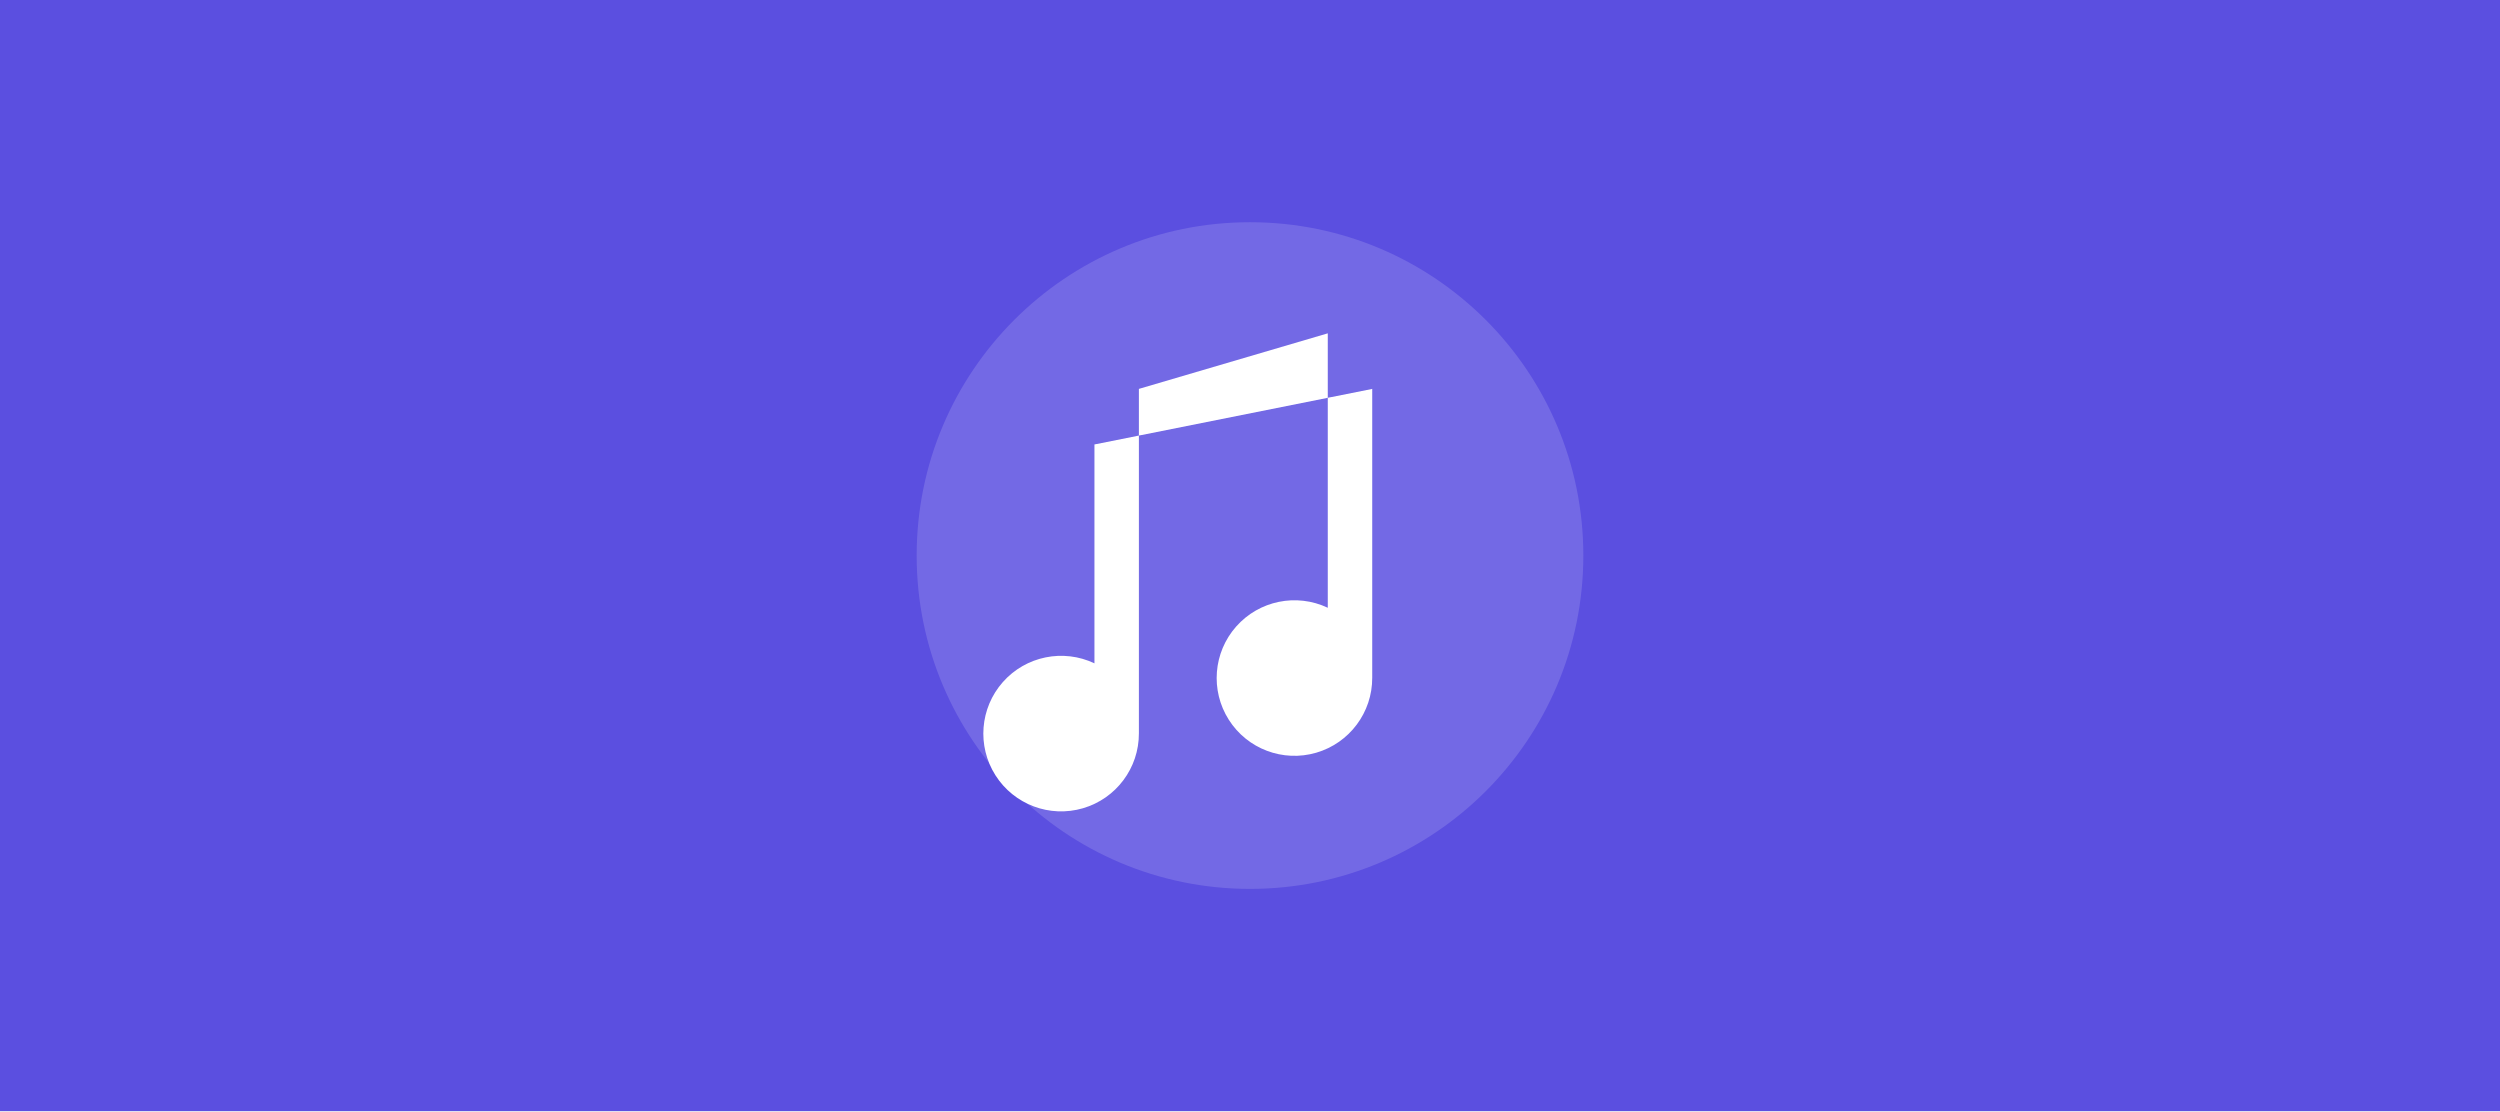
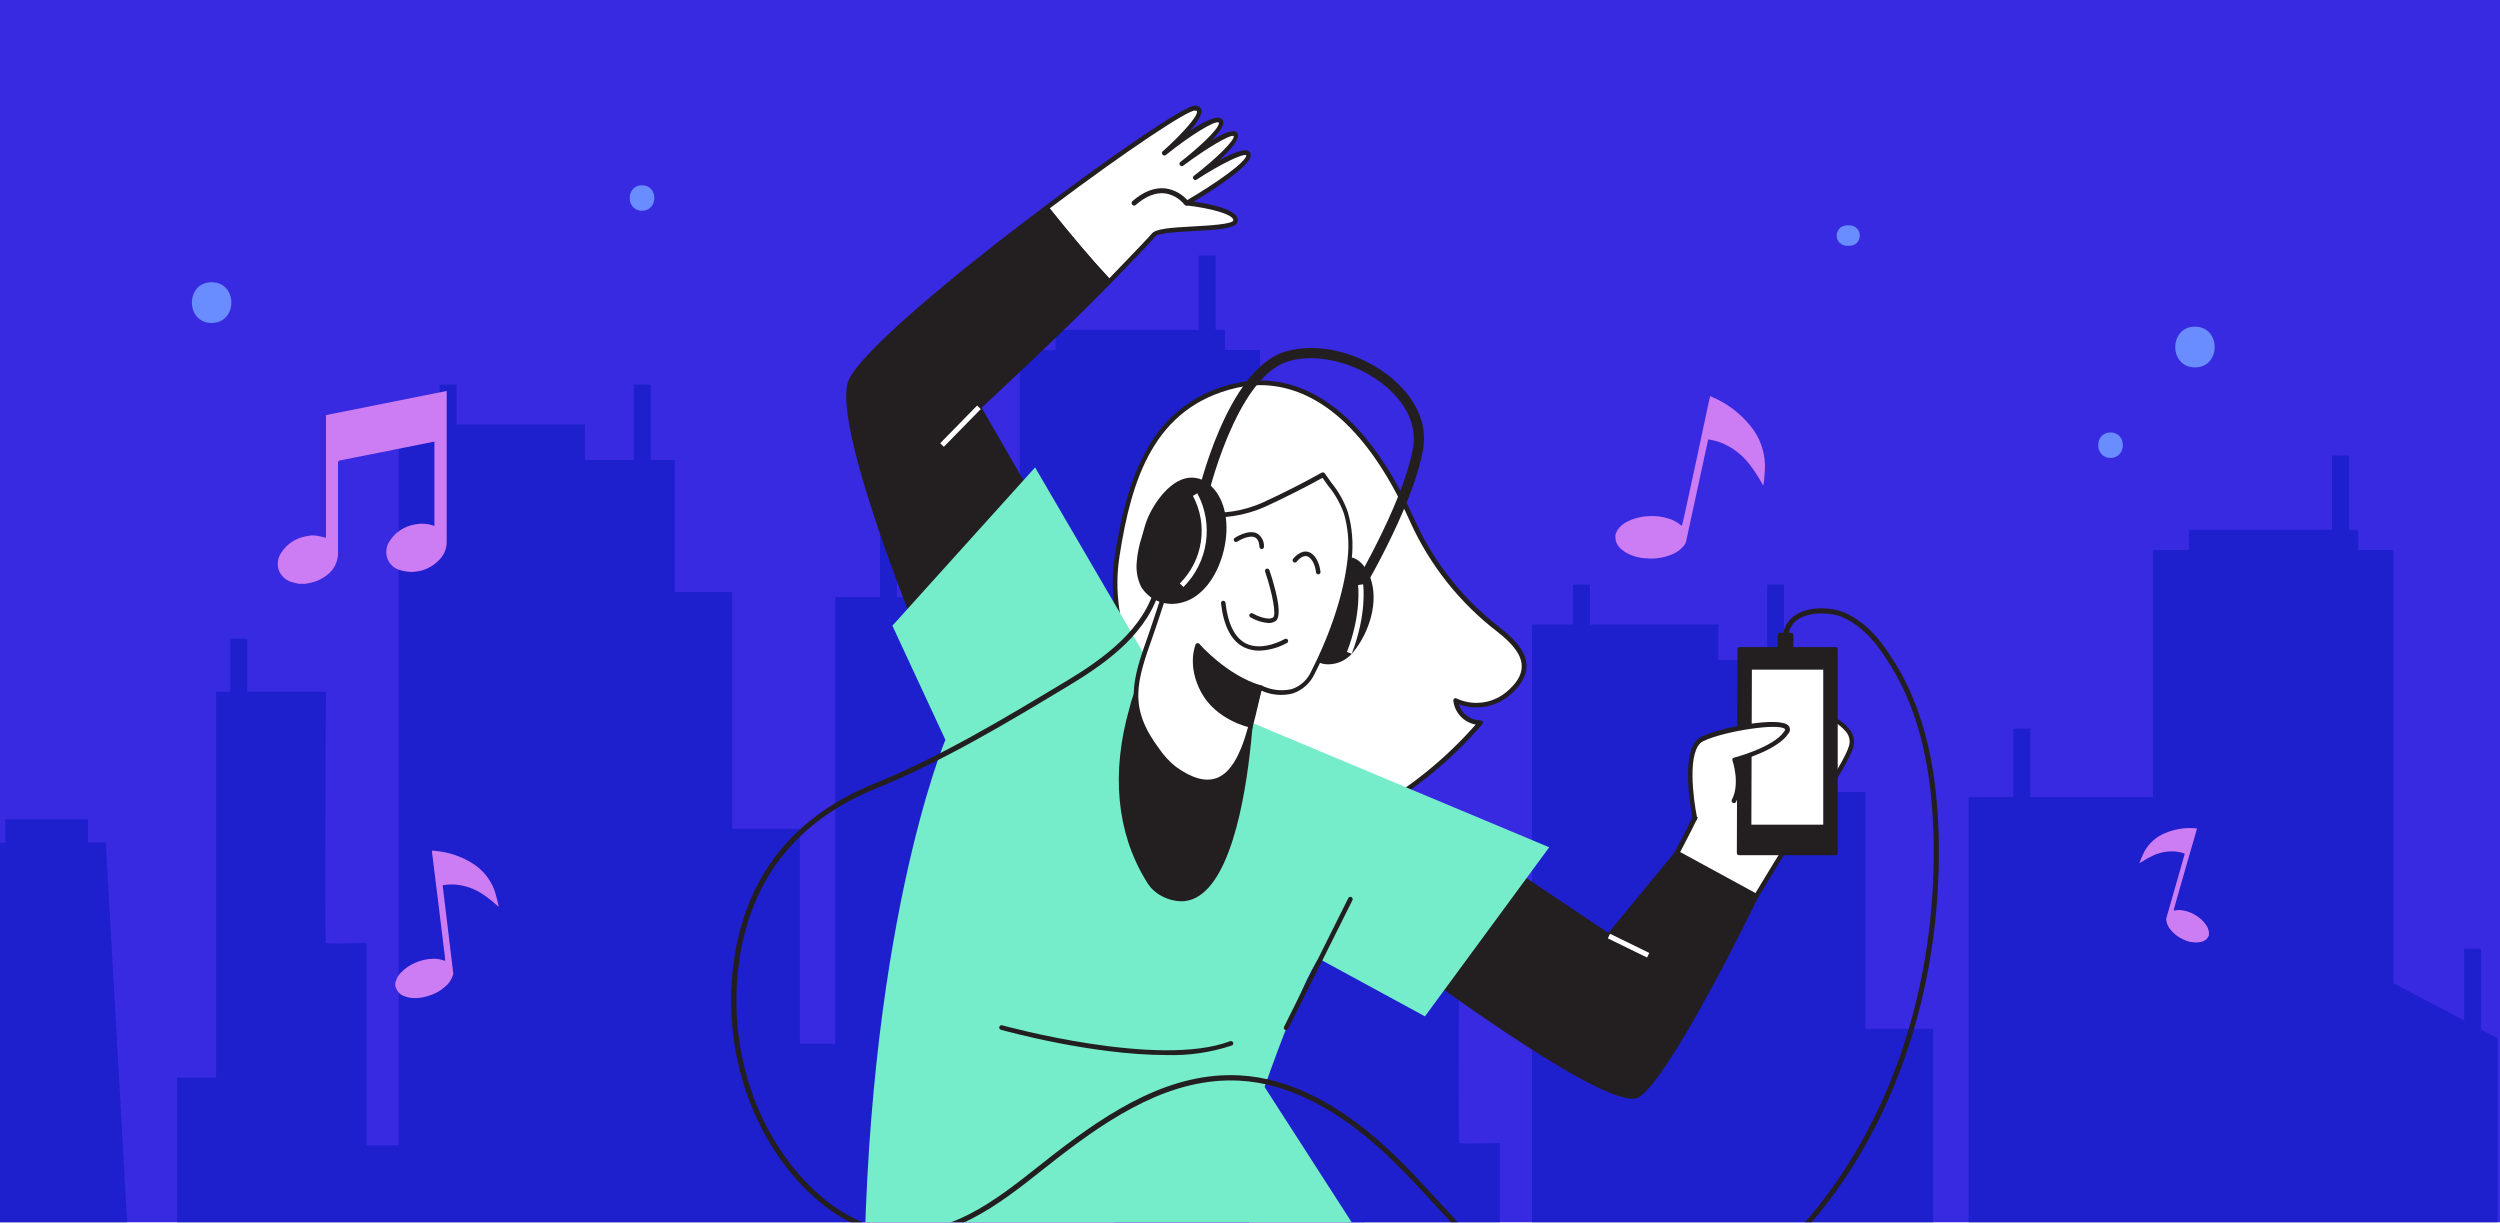
- <svg xmlns="http://www.w3.org/2000/svg" viewBox="0 0 450 200">
-   <rect width="450" height="200" fill="#5b4fe0" />
-   <circle cx="225" cy="100" r="60" fill="#fff" opacity=".15" />
-   <path d="M205 70v62a14 14 0 1 1-8-12.6V80l50-10v52a14 14 0 1 1-8-12.6V60z" fill="#fff" />
+ <svg xmlns="http://www.w3.org/2000/svg" xmlns:xlink="http://www.w3.org/1999/xlink" width="450" height="220">
+   <defs>
+     <path id="a" d="M0 0h450v220H0z" />
+   </defs>
+   <g fill="none" fill-rule="evenodd">
+     <mask id="b" fill="#fff">
+       <use xlink:href="#a" />
+     </mask>
+     <use fill="#382AE1" xlink:href="#a" />
+     <path fill="#1E1FCD" fill-rule="nonzero" d="M218.812 46v13.368h1.685v3.623h6.303v77.983l12.758 6.699v-12.891h3.046v14.545l2.984 1.543v112.908L31.9 266.214v-72.237h7.013V124.52h2.548v-9.55h3.045v9.55h14.15l-.001.014v.196c-.01 2.072-.088 19.036-.094 31.525v3.018c.003 5.998.028 10.37.094 10.445.066.075.784.104 1.747.108h.5c2.152-.008 5.071-.108 5.071-.108v36.439h5.786V76.399h7.379v-7.156h3.045V76.4h23.111v6.395h8.79v-13.55h3.045v13.55h4.314v23.771h10.353v42.63h12.18v38.692h6.384v-80.419h8.04V95.156h3.044v12.312h22.117V63.022h6.455v-3.654h25.75V46h3.046zM15.842 147.489v4.151h3.198L25.475 265.9H-8l6.445-114.259H.962v-4.151h14.88z" mask="url(#b)" />
+     <path fill="#1E1FCD" fill-rule="nonzero" d="M422.812 82v13.368h1.685v3.623h6.303v77.983l12.758 6.699v-12.891h3.046v14.545l2.984 1.543v112.908L235.9 302.214v-72.237h7.013V160.52h2.548v-9.55h3.045v9.55h14.15l-.001.014v.196c-.01 2.072-.088 19.036-.094 31.525v3.018c.003 5.998.028 10.37.094 10.445.066.075.784.104 1.747.108h.5c2.152-.008 5.071-.108 5.071-.108v36.439h5.786V112.399h7.379v-7.156h3.045v7.156h23.111v6.395h8.79v-13.55h3.045v13.55h4.314v23.771h10.353v42.63h12.18v38.692h6.384v-80.419h8.04v-12.312h3.044v12.312h22.117V99.022h6.455v-3.654h25.75V82h3.046zm-202.97 101.489v4.151h3.198l6.435 114.259H196l6.445-114.259h2.517v-4.151h14.88z" mask="url(#b)" />
+     <g fill-rule="nonzero" mask="url(#b)">
+       <path fill="#FFF" d="M224.743 27.894c-.147-2.117-9.625 4.042-9.625 4.042s8.029-6.159 7.34-7.698c-.688-1.54-9.734 5.196-9.734 5.196s8.257-6.351 6.982-7.707c-1.275-1.357-10.093 5.782-10.093 5.782s8.992-7.9 5.56-8.092c-1.541-.082-13.643 8.138-26.754 18.008 3.67 4.582 7.34 9.008 11.304 13.288 4.202-4.344 7.514-7.799 7.964-8.376 1.348-1.732 14.744-.577 14.799-2.694.055-2.117-8.826-3.08-8.826-3.08s11.23-6.552 11.083-8.669z" />
+       <path fill="#231F20" d="M199.667 51.125a.404.404 0 01-.302-.128c-3.524-3.812-7.12-8.037-11.332-13.316a.421.421 0 01-.091-.311.458.458 0 01.165-.284c9.698-7.332 24.837-18.081 27.002-18.081.485-.046.942.234 1.12.687.293.825-.734 2.346-2.083 3.877 2.514-1.677 5.028-2.97 5.817-2.126.186.2.273.471.238.742-.064.751-.917 1.833-2.055 3.033 1.725-1.017 3.34-1.787 4.083-1.594a.77.77 0 01.55.43c.45.963-1.275 2.924-3.284 4.766 2.156-1.155 4.34-2.09 5.175-1.668a.834.834 0 01.468.715c.137 1.98-7.157 6.561-10.286 8.43 2.863.395 8.01 1.375 7.964 3.355 0 1.439-3.037 1.677-7.945 1.933-2.863.156-6.423.349-6.937 1.008-.514.66-3.028 3.281-7.991 8.413a.45.45 0 01-.276.12zM188.96 37.498c3.955 4.949 7.34 8.972 10.717 12.6 5.817-6.01 7.34-7.679 7.624-8.018.697-.916 3.322-1.1 7.551-1.329 2.496-.137 7.139-.384 7.157-1.118 0-1.072-4.367-2.208-8.45-2.657a.413.413 0 01-.358-.33.421.421 0 01.192-.45c5.441-3.152 11.01-7.11 10.937-8.247-.569-.394-4.68 1.613-8.982 4.408a.422.422 0 01-.477-.687c4.138-3.171 7.496-6.534 7.184-7.194-.615-.303-4.799 2.144-9.093 5.36a.422.422 0 01-.514-.668c2.634-2.034 6.845-5.728 6.955-6.983v-.1c-.514-.57-5.074 2.208-9.551 5.818a.432.432 0 01-.587-.064.403.403 0 010-.577c3.202-2.823 6.477-6.415 6.184-7.23 0-.083-.211-.12-.376-.129-1.257-.064-11.543 6.653-26.113 17.595z" />
+       <path fill="#231F20" d="M153.058 68.876c-2.698 8.514 13.597 47.837 13.597 47.837l20.186-24.917c-.45-.77-10.653-18.493-10.653-18.493s15.057-13.92 23.452-22.59c-3.945-4.28-7.67-8.743-11.304-13.288-16.111 12.133-33.792 26.76-35.278 31.451z" />
+       <path fill="#231F20" d="M166.655 117.117h-.1a.394.394 0 01-.313-.248c-.67-1.604-16.322-39.543-13.606-48.103 1.532-4.83 19.268-19.52 35.443-31.653a.404.404 0 01.56.064c4.193 5.26 7.78 9.476 11.295 13.27.14.157.14.393 0 .55-7.735 7.991-21.287 20.583-23.241 22.388a54892.79 54892.79 0 0010.505 18.218c.09.14.09.32 0 .459l-20.185 24.908a.404.404 0 01-.358.147zm21.635-79.133c-15.23 11.473-33.379 26.393-34.865 31.011-2.44 7.698 11.258 41.853 13.322 46.93l19.617-24.166-10.506-18.255a.421.421 0 01.083-.504c.146-.137 14.827-13.746 23.176-22.296-3.376-3.666-6.826-7.716-10.827-12.72z" />
+       <path fill="#FFF" d="M201.044 109.529c1.651 11.418 9.257 21.077 17.515 29.902 4.945 5.242 11.01 10.576 18.25 10.237 3.458-.174 6.706-1.66 9.725-3.345a73.677 73.677 0 0019.974-16.212 4.476 4.476 0 01-4.468-3.995 8.854 8.854 0 009.175-1.027c5.615-4.453 2.89-8.385-1.404-11.702a51.724 51.724 0 01-15.551-19.62c-5.359-11.97-16.002-27.96-31.765-24.313-15.157 3.5-19.268 17.082-21.36 30.553a31.9 31.9 0 00-.091 9.522z" />
+       <path fill="#231F20" d="M236.13 150.098c-7.111 0-13.02-5.223-17.874-10.383-7.753-8.247-15.91-18.264-17.625-30.122a32.412 32.412 0 01.064-9.696c.918-5.773 2.376-13.169 5.835-19.162a23.56 23.56 0 0115.837-11.74c7.193-1.658 20.937-.678 32.25 24.551a51.119 51.119 0 0015.424 19.465c3.211 2.483 4.716 4.665 4.734 6.882 0 1.833-1.11 3.72-3.33 5.499a9.276 9.276 0 01-8.854 1.384 4.12 4.12 0 003.899 2.886.413.413 0 01.395.239.403.403 0 01-.065.449 73.292 73.292 0 01-20.084 16.358c-2.835 1.576-6.24 3.216-9.91 3.39h-.697zm-9.295-80.773c-1.439 0-2.873.164-4.276.486-14.89 3.446-18.91 16.55-21.038 30.242a31.616 31.616 0 00-.064 9.439c1.679 11.638 9.744 21.536 17.432 29.674 4.882 5.186 10.818 10.447 17.92 10.08 3.495-.165 6.789-1.76 9.542-3.29a72.532 72.532 0 0019.267-15.533 4.924 4.924 0 01-4.018-4.316.403.403 0 01.183-.376.395.395 0 01.413 0 8.431 8.431 0 008.707-.972c2.01-1.603 3.028-3.225 3.01-4.83 0-1.905-1.45-3.94-4.404-6.222a52.017 52.017 0 01-15.672-19.776c-9.074-20.308-19.662-24.606-27.002-24.606z" />
+       <path fill="#FFF" d="M305.851 145.37c-.642 2.538-11.184 21.343-11.184 21.343l13.763 7.432s12.45-20.84 13.514-22.223c1.065-1.384 10.093-13.398 11.323-17.613 1.23-4.216-7.45-7.332-11.01-6.993-3.56.34-15.763 15.515-16.406 18.054z" />
+       <path fill="#231F20" d="M308.411 174.567a.361.361 0 01-.193-.055l-13.762-7.432a.403.403 0 01-.202-.257.394.394 0 010-.32c3.67-6.48 10.634-19.246 11.139-21.234.679-2.694 13.02-18.044 16.744-18.328 2.707-.23 8.35 1.41 10.616 4.15a3.598 3.598 0 01.844 3.373c-1.312 4.582-11.295 17.632-11.386 17.76-1.046 1.348-13.369 21.994-13.497 22.178a.395.395 0 01-.303.165zm-13.166-8.028l13.02 7.047c1.678-2.813 12.33-20.62 13.33-21.92 2.102-2.75 10.149-13.637 11.25-17.477a2.747 2.747 0 00-.689-2.611c-2.064-2.502-7.431-4.06-9.89-3.85-3.358.294-15.451 15.58-16.011 17.742-.606 2.392-9.487 18.347-11.01 21.069z" />
+       <path fill="#231F20" d="M301.897 153.498l-12.295 14.975-26.516-17.751-11.295 21.004s37.554 28.161 42.876 25.467c5.321-2.694 21.442-35.924 21.442-35.924l-14.212-7.77z" />
+       <path fill="#231F20" d="M293.814 197.761c-7.744 0-38.6-22.965-42.27-25.714a.412.412 0 01-.11-.514l11.294-21.004a.404.404 0 01.578-.147l26.195 17.55 12.066-14.663a.395.395 0 01.504-.1l14.258 7.77a.412.412 0 01.165.532c-.66 1.366-16.267 33.385-21.662 36.107-.32.141-.67.204-1.018.183zm-41.509-26.154c10.607 7.927 38.031 27.327 42.206 25.229 4.853-2.466 19.387-31.855 21.103-35.392l-13.616-7.433-12.084 14.718a.386.386 0 01-.532.083l-26.158-17.513-10.919 20.308zM313.155 116.878l-.12 36.62h17.351v-36.62z" />
+       <path fill="#231F20" d="M330.386 153.938h-17.35a.404.404 0 01-.404-.412l.11-36.657a.413.413 0 01.413-.403h17.23c.224 0 .404.18.404.403v36.657a.403.403 0 01-.403.412zm-16.938-.806h16.516v-35.85H313.54l-.092 35.85z" />
+       <path fill="#FFF" d="M314.916 120.113l-.091 28.776h13.781v-28.776z" />
+       <path fill="#231F20" d="M328.606 149.301h-13.763a.404.404 0 01-.294-.119.403.403 0 01-.119-.302l.083-28.767a.422.422 0 01.422-.412h13.689c.228 0 .413.184.413.412v28.776a.413.413 0 01-.431.412zm-13.36-.861h12.938v-27.905h-12.846l-.091 27.905z" />
+       <path fill="#FFF" d="M305.099 147.276s-2.587-12.335 1.294-14.269c3.88-1.933 17.221-4.197 15.157-1.173s-9.294 4.894-9.294 4.894 1.486 4.316-.147 7.377" />
+       <path fill="#231F20" d="M305.099 147.688a.404.404 0 01-.404-.33c-.11-.513-2.615-12.674 1.514-14.727 3.35-1.658 14.157-3.794 15.735-1.997a1.09 1.09 0 01-.055 1.438c-1.835 2.75-7.496 4.49-9.11 4.95.339 1.2 1.11 4.636-.303 7.33a.422.422 0 01-.57.165.43.43 0 01-.173-.568c1.532-2.859.137-6.992.119-7.038a.412.412 0 010-.33.44.44 0 01.266-.21c.073 0 7.101-1.833 9.056-4.72.137-.202.174-.348.11-.422-.991-1.136-11.01.367-14.735 2.2-2.946 1.466-1.762 10.456-1.065 13.801a.412.412 0 01-.32.495l-.065-.037z" />
+       <path fill="#75ECCA" d="M209.173 123.32l-22.855-39.185-25.69 28.491 9.541 20.546s-14.68 34.705-14.68 102.73c0 0 78.154-.339 97.825-.339l-25.69-39.91s6.423-18.493 9.735-23.112l19.13 10.402 22.37-30.434-69.686-29.188z" />
+       <path fill="#231F20" d="M208.843 160.674c12.615 7.331 15.597-22.47 16.157-28.922.256-1.775.15-3.583-.312-5.316-.725-2.199-2.422-3.903-4.12-5.498-2.027-1.833-4.367-3.757-7.129-3.876a8.26 8.26 0 00-6.578 3.436 20.15 20.15 0 00-3.156 6.983c-2.973 10.365-2.863 21.307 2.871 30.728a6.591 6.591 0 001.991 2.263l.276.202z" />
+       <path fill="#231F20" d="M212.614 162.232a7.934 7.934 0 01-3.973-1.21l-.285-.174a6.903 6.903 0 01-2.12-2.401c-5.256-8.642-6.266-19.373-2.917-31.048a20.562 20.562 0 013.22-7.12 8.6 8.6 0 016.919-3.593c2.826.119 5.22 1.988 7.34 3.986 1.725 1.586 3.468 3.336 4.23 5.636.473 1.793.586 3.662.33 5.499-.853 9.613-3.303 26.264-10.093 29.774a5.725 5.725 0 01-2.651.65zm.568-44.74a7.875 7.875 0 00-6.01 3.281 19.801 19.801 0 00-3.073 6.846c-3.294 11.455-2.312 21.994 2.826 30.406a6.17 6.17 0 001.835 2.136l.266.155c2.184 1.274 4.11 1.448 5.881.532 4.716-2.438 8.258-13.05 9.671-29.133a13.135 13.135 0 00-.294-5.16c-.697-2.116-2.358-3.775-4.01-5.296-2.054-1.888-4.302-3.666-6.871-3.767h-.22zm33.306-12.701c1.165 4.224-.743 9.604-3.606 12.729-1.908 2.062-6.092 2.612-6.936-.743a17 17 0 012.174-13.04c1.835-3.015 5.35-4.738 7.607-.862.335.603.591 1.247.761 1.916z" />
+       <path fill="#231F20" d="M239.084 119.582a4.414 4.414 0 01-1.046-.12 3.393 3.393 0 01-2.487-2.593 17.477 17.477 0 012.184-13.334c1.285-2.062 3.101-3.308 4.799-3.299.963 0 2.349.45 3.505 2.447.364.63.648 1.305.844 2.007 1.266 4.582-.918 10.08-3.67 13.105a5.729 5.729 0 01-4.13 1.787zm3.404-18.54c-1.395 0-2.945 1.11-4.065 2.906a16.634 16.634 0 00-2.083 12.729c.19.978.93 1.758 1.9 1.997a4.765 4.765 0 004.34-1.43c2.587-2.803 4.697-8.091 3.523-12.343a7.711 7.711 0 00-.762-1.833c-.78-1.338-1.725-2.025-2.816-2.035l-.037.01z" />
+       <path fill="#FFF" d="M226.808 123.696c-1.836 7.03-3.67 23.04-15.369 14.663a14.835 14.835 0 01-3.101-3.317c-5.762-7.67-4.12-12.51-1.138-20.931 1.285-3.666 2.395-7.332 3.67-10.997 1.276-3.666 3.377-7.112 5.12-10.585-.064.12 5.734.916 11.533-1.714 5.799-2.63 10.597-5.36 10.597-5.36 1.57 2.345 3.267 4.123 4.102 6.91.77 2.702.992 5.53.651 8.32-.734 6.846-3.477 14.25-6.588 20.363-3.11 6.112-9.477 2.648-9.477 2.648z" />
+       <path fill="#231F20" d="M217.348 141.172c-1.835 0-3.881-.824-6.157-2.456a15.32 15.32 0 01-3.193-3.409c-5.936-7.908-4.147-12.958-1.192-21.315.614-1.76 1.202-3.565 1.77-5.307.615-1.878 1.248-3.812 1.927-5.709a60.45 60.45 0 013.624-7.725c.514-.972 1.028-1.943 1.514-2.914a.413.413 0 01.56-.184 21.125 21.125 0 0011.148-1.723 155.555 155.555 0 0010.56-5.351.432.432 0 01.56.137c.395.587.79 1.136 1.184 1.677a17.241 17.241 0 012.972 5.334c.783 2.76 1.01 5.647.67 8.495-.67 6.13-3.018 13.416-6.633 20.5a6.695 6.695 0 01-3.973 3.602 8.515 8.515 0 01-5.625-.504 96.92 96.92 0 00-.568 2.391c-1.212 5.251-2.863 12.455-7.24 14.104a5.51 5.51 0 01-1.908.357zm-1.101-48.176c-.44.917-.918 1.76-1.376 2.64a60.01 60.01 0 00-3.579 7.624c-.67 1.833-1.302 3.813-1.917 5.682-.615 1.87-1.156 3.556-1.78 5.324-2.964 8.377-4.588 12.986 1.082 20.537a14.55 14.55 0 003.01 3.235c2.88 2.071 5.34 2.75 7.34 1.998 3.954-1.494 5.505-8.43 6.716-13.499.248-1.063.468-2.062.698-2.914a.43.43 0 01.605-.266 8.01 8.01 0 005.505.67 5.842 5.842 0 003.46-3.172c3.568-7 5.899-14.186 6.55-20.216a20.66 20.66 0 00-.642-8.156 16.573 16.573 0 00-2.881-5.086c-.33-.449-.67-.916-.99-1.384a164.07 164.07 0 01-10.295 5.187 22.044 22.044 0 01-11.506 1.796z" />
+       <path fill="#231F20" d="M224.88 130.496s-5.679-1.292-8.257-6.011c-2.578-4.72-1.018-8.34-1.018-8.34s4.954 5.728 11.22 7.579l-1.944 6.772z" />
+       <path fill="#231F20" d="M224.88 130.9h-.091c-.239-.056-5.89-1.384-8.533-6.205-2.642-4.82-1.11-8.54-1.046-8.697a.404.404 0 01.312-.238.422.422 0 01.367.129c0 .055 4.964 5.663 11.01 7.46a.404.404 0 01.276.503l-1.9 6.754a.404.404 0 01-.394.293zm-9.12-13.958a10.217 10.217 0 001.203 7.332c2.1 3.83 6.358 5.333 7.633 5.709l1.716-6.003c-5.074-1.622-9.184-5.599-10.551-7.038zm12.598-4.792a7.64 7.64 0 01-3.275-1.027.406.406 0 11.403-.705c.707.403 2.753 1.32 3.67.723.597-.384-.055-4.15-1.431-8.247a.406.406 0 11.77-.257c.827 2.447 2.579 8.248 1.093 9.164-.369.23-.795.351-1.23.349z" />
+       <path fill="#231F20" d="M226.68 117.117a6.135 6.135 0 01-2.753-.605c-2.294-1.137-3.67-3.803-4.148-7.927a.413.413 0 01.358-.45.404.404 0 01.45.358c.431 3.83 1.67 6.287 3.67 7.331 3.055 1.512 6.955-.779 6.991-.797a.404.404 0 01.56.138.412.412 0 01-.138.559 11.02 11.02 0 01-4.99 1.393zm.43-18.292a.404.404 0 01-.403-.376c-.065-.916-.33-1.475-.808-1.714-.917-.476-2.633.385-3.202.761a.407.407 0 01-.45-.678c.101-.064 2.45-1.586 4.01-.807a2.611 2.611 0 011.257 2.383.403.403 0 01-.376.43h-.028zm10.176 4.545a.404.404 0 01-.404-.366s-.184-2.016-1.33-2.75c-.991-.65-2.148.834-2.157.853a.404.404 0 01-.569.073.403.403 0 01-.082-.568c.56-.733 1.954-1.888 3.257-1.036 1.477.972 1.68 3.281 1.688 3.373a.403.403 0 01-.367.44l-.036-.019zm-32.27-2.217a8.138 8.138 0 00.735 4.26c1.302 2.411 4.514 3.392 7.138 2.613 6.854-2.026 10.148-15.048 4.964-20.162-4.817-4.747-10.286 2.75-11.414 7.176-.523 2.08-1.349 4.005-1.422 6.113z" />
+       <path fill="#231F20" d="M211.054 108.695a6.424 6.424 0 01-5.661-3.089 8.34 8.34 0 01-.78-4.472c.126-1.534.434-3.047.917-4.509.166-.559.33-1.118.477-1.677.799-3.079 3.762-7.853 7.258-8.816a4.83 4.83 0 014.835 1.448c2.505 2.466 3.322 6.929 2.138 11.648-1.183 4.72-3.964 8.248-7.267 9.164a7.137 7.137 0 01-1.917.303zm-5.634-7.524a7.653 7.653 0 00.688 4.06 5.83 5.83 0 006.67 2.41c3.038-.917 5.607-4.197 6.708-8.605 1.1-4.408.376-8.615-1.918-10.878a4.03 4.03 0 00-4.055-1.256c-3.156.917-5.955 5.435-6.689 8.248a59.1 59.1 0 01-.477 1.705 18.63 18.63 0 00-.918 4.316h-.009z" />
+       <path fill="#231F20" d="M243.12 109.208a.918.918 0 01-.788-1.393c.1-.165 10.276-16.88 12.02-27.3.632-3.776-1.047-7.606-4.726-10.805-5.028-4.362-12.533-6.314-17.846-4.637-9.45 2.988-14.478 24.743-14.533 24.927a.918.918 0 01-1.79-.403c.212-.917 5.322-22.975 15.773-26.274 5.973-1.879 14.029.174 19.598 5.003 4.184 3.666 6.083 8.065 5.34 12.491-1.835 10.777-11.845 27.254-12.267 27.951a.918.918 0 01-.78.44z" />
+       <path fill="#231F20" d="M292.868 239a31.312 31.312 0 01-9.68-1.567 31.764 31.764 0 01-10.156-5.902c-5.092-4.115-9.579-9.027-13.919-13.746-2.752-3.015-5.597-6.13-8.57-9.008-9.312-9.018-18.56-13.82-27.525-14.26-12.056-.605-22.745 6.278-32.489 13.801-.917.733-1.908 1.494-2.881 2.264-7.881 6.24-16.818 13.306-27.828 11.648-7.505-1.128-13.332-6.296-16.892-10.43-8.762-10.18-12.845-24.743-10.817-38.865 2.147-15.212 10.634-25.934 25.232-31.873 12.083-4.911 23.488-11.785 34.526-18.429l.091-.045c6.836-4.124 14.093-9.403 16.048-17.32a.471.471 0 01.917.22c-2.037 8.247-9.469 13.663-16.47 17.878l-.082.055c-11.065 6.663-22.506 13.554-34.654 18.494-14.277 5.8-22.571 16.275-24.672 31.158-1.964 13.856 2 28.106 10.57 38.086 3.459 4.023 9.101 9.045 16.331 10.127 10.616 1.603 19.011-5.04 27.122-11.456l2.89-2.272c9.891-7.634 20.745-14.617 33.095-13.994 9.175.458 18.625 5.343 28.103 14.516 2.991 2.905 5.845 6.03 8.607 9.054 4.312 4.729 8.771 9.614 13.817 13.682a30.956 30.956 0 009.854 5.746c12.396 3.996 24.773.064 36.875-11.693 17.956-17.485 28.076-43.988 27.755-72.8-.147-13.453-2.66-23.965-7.689-32.148-2.027-3.309-4.587-6.993-8.753-8.835-2.128-.916-7.12-1.264-9.046 1.44-.734 1.035-.808 2.254-.918 3.802 0 .67-.092 1.42-.193 2.236a.463.463 0 01-.917-.119c.11-.788.147-1.493.193-2.172.1-1.63.192-3.033 1.082-4.28 2.239-3.143 7.726-2.813 10.166-1.74 4.441 1.942 7.056 5.764 9.175 9.164 5.12 8.33 7.67 18.997 7.827 32.624.32 29.032-9.891 55.81-28.03 73.46-9.194 8.99-18.617 13.49-28.095 13.499zM204.172 37.022a.477.477 0 01-.348-.156.467.467 0 010-.65c2.018-1.751 4.019-2.52 5.954-2.301a6.424 6.424 0 014.166 2.374c.145.206.1.49-.1.641a.46.46 0 01-.643-.1 5.58 5.58 0 00-3.523-2.026c-1.67-.193-3.432.513-5.249 2.09a.45.45 0 01-.257.128z" />
+       <path fill="#231F20" d="M231.505 185.39a.478.478 0 01-.192 0 .43.43 0 01-.184-.569l11.579-23.185a.417.417 0 01.743.376l-11.57 23.148a.413.413 0 01-.376.23zm-21.57 4.518c-13.259 0-28.838-4.29-29.7-4.528a.422.422 0 11.22-.806c.284.073 28.103 7.744 40.967 2.84.218-.08.46.031.541.248a.403.403 0 01-.239.532 34.077 34.077 0 01-11.79 1.714zM320.403 114.312h2v2.969h-2z" />
+       <path fill="#231F20" d="M322.403 117.685h-2a.413.413 0 01-.413-.404v-2.969a.403.403 0 01.413-.403h2c.223 0 .404.18.404.403v2.97a.403.403 0 01-.404.403zm-1.596-.816H322v-2.153h-1.193v2.153z" />
+       <path fill="#FFF" d="M213.026 105.661l-.66-.641a13.34 13.34 0 002.358-15.763l.789-.467a14.283 14.283 0 01-2.487 16.871zm30.278 12.024l-.853-.34c2.68-6.9 2-11.995 2-12.041l.918-.128c.018.192.706 5.36-2.065 12.509zM169.236 79.78l6.647-6.787.655.64-6.646 6.788zM289.407 168.901l.403-.823 7.062 3.453-.403.824z" />
+       <path fill="#CD7DF3" d="M53.797 105.082c-.386-.091-.799-.155-1.175-.284a3.503 3.503 0 01-2.514-2.392 3.662 3.662 0 01.55-2.978 6.67 6.67 0 014.423-2.896c1.184-.266 1.716-.201 3.597.257V74.72l21.727-4.343v26.988a4.58 4.58 0 01-1.606 3.666 6.777 6.777 0 01-6.634 1.631 3.366 3.366 0 01-2.514-2.383 3.552 3.552 0 01.542-2.969 6.616 6.616 0 014.44-2.896 6.301 6.301 0 013.56.257V79.496l-1.541.302a5773.252 5773.252 0 01-15.479 3.089c-.284.055-.33.165-.33.421v16.093a4.92 4.92 0 01-2.12 4.206 7.271 7.271 0 01-3.467 1.411 1.58 1.58 0 00-.193.064h-1.266zm343.808 63.248v-.523a2.802 2.802 0 00-.523-1.328 5.832 5.832 0 00-1.77-1.677 6.528 6.528 0 00-2.303-.917c-.521-.1-1.057-.1-1.578 0h-.138a1.108 1.108 0 010-.183c.092-.358.183-.706.284-1.045l1.835-6.415c.67-2.328 1.35-4.655 2.019-6.983v-.137l-.642-.055a11.426 11.426 0 00-5.13.916 7.402 7.402 0 00-3.587 3.143c-.23.404-.403.834-.596 1.265-.129.275-.23.568-.349.852a.467.467 0 000 .12l.23-.138c.728-.478 1.492-.9 2.284-1.265a8.156 8.156 0 013.9-.696 7.136 7.136 0 011.688.376.76.76 0 000 .137c-1.113 3.861-2.217 7.72-3.312 11.574a.53.53 0 000 .211c.078.682.367 1.322.825 1.833a6.045 6.045 0 002.147 1.659l.716.311.66.193h.184a4.18 4.18 0 001.652 0c.459-.065.879-.293 1.183-.642.1-.139.191-.282.276-.43l.045-.156zm-326.47 9.016c0-.22 0-.45.102-.67.16-.604.477-1.157.917-1.603a7.68 7.68 0 012.624-1.787 8.413 8.413 0 013.138-.706 5.511 5.511 0 012.028.321l.174.064c.005-.079.005-.159 0-.238 0-.467-.092-.916-.147-1.393-.348-2.89-.7-5.77-1.055-8.642-.385-3.134-.78-6.259-1.165-9.384v-.183c.284 0 .569 0 .835.064 2.281.227 4.479.977 6.423 2.19a9.643 9.643 0 013.954 4.766c.2.57.369 1.152.505 1.74.11.386.183.78.275 1.174a.293.293 0 010 .156l-.266-.23a22.815 22.815 0 00-2.68-2.089 10.44 10.44 0 00-4.853-1.677 9.241 9.241 0 00-2.248.128c.005.058.005.117 0 .175.612 5.18 1.239 10.373 1.881 15.579a.65.65 0 010 .265 4.316 4.316 0 01-1.44 2.227 7.71 7.71 0 01-3.102 1.686c-.32.101-.651.175-.972.257l-.918.11H75a5.4 5.4 0 01-2.13-.293 2.44 2.44 0 01-1.375-1.054 4.634 4.634 0 01-.276-.614l-.082-.34zm219.697-81.28c.119-.238.22-.485.357-.705a4.393 4.393 0 011.689-1.457 9.276 9.276 0 013.67-.99 10.104 10.104 0 013.817.43 6.36 6.36 0 012.165 1.165l.174.137a1.63 1.63 0 00.11-.266c.138-.54.266-1.081.386-1.631l2.202-10.172c.789-3.666 1.575-7.35 2.358-11.052l.046-.22c.32.137.624.256.917.394a17.815 17.815 0 016.368 4.985 11.484 11.484 0 012.605 6.937c0 .72-.036 1.439-.11 2.154 0 .486-.1.916-.156 1.439a.394.394 0 01-.055.165l-.22-.358a26.572 26.572 0 00-2.202-3.4 12.402 12.402 0 00-4.826-3.803 10.543 10.543 0 00-2.587-.724h-.065a1.42 1.42 0 01-.046.211l-3.963 18.274a.916.916 0 01-.12.302 5.192 5.192 0 01-2.495 1.952 9.396 9.396 0 01-4.166.687c-.403 0-.798-.055-1.202-.091l-1.055-.22-.174-.074a6.425 6.425 0 01-2.285-1.164 3.033 3.033 0 01-1.147-1.732 7.58 7.58 0 01-.064-.797l.074-.376z" />
+       <path fill="#698DFF" d="M38.092 50.8c-4.725 0-4.734 7.331 0 7.331 4.735 0 4.735-7.33 0-7.33zm357 8c-4.725 0-4.734 7.331 0 7.331 4.735 0 4.735-7.33 0-7.33zm-60.38-16.883a1.933 1.933 0 00-.467-.806l-.376-.284a1.837 1.837 0 00-.918-.257h-.514a1.34 1.34 0 00-.706.165c-.23.07-.435.2-.596.376a1.43 1.43 0 00-.377.586c-.115.217-.169.461-.156.706l.065.495c.086.304.247.58.468.806l.376.285c.279.161.595.246.917.247h.514c.245.014.49-.04.707-.156.226-.075.43-.204.596-.376a2.07 2.07 0 00.532-1.3c-.018-.157-.046-.322-.064-.487zm-219.15-8.568c-2.955 0-2.964 4.582 0 4.582 2.963 0 2.954-4.582 0-4.582zm264.333 44.49c-2.955 0-2.955 4.583 0 4.583 2.954 0 2.954-4.582 0-4.582z" />
+     </g>
+   </g>
</svg>
